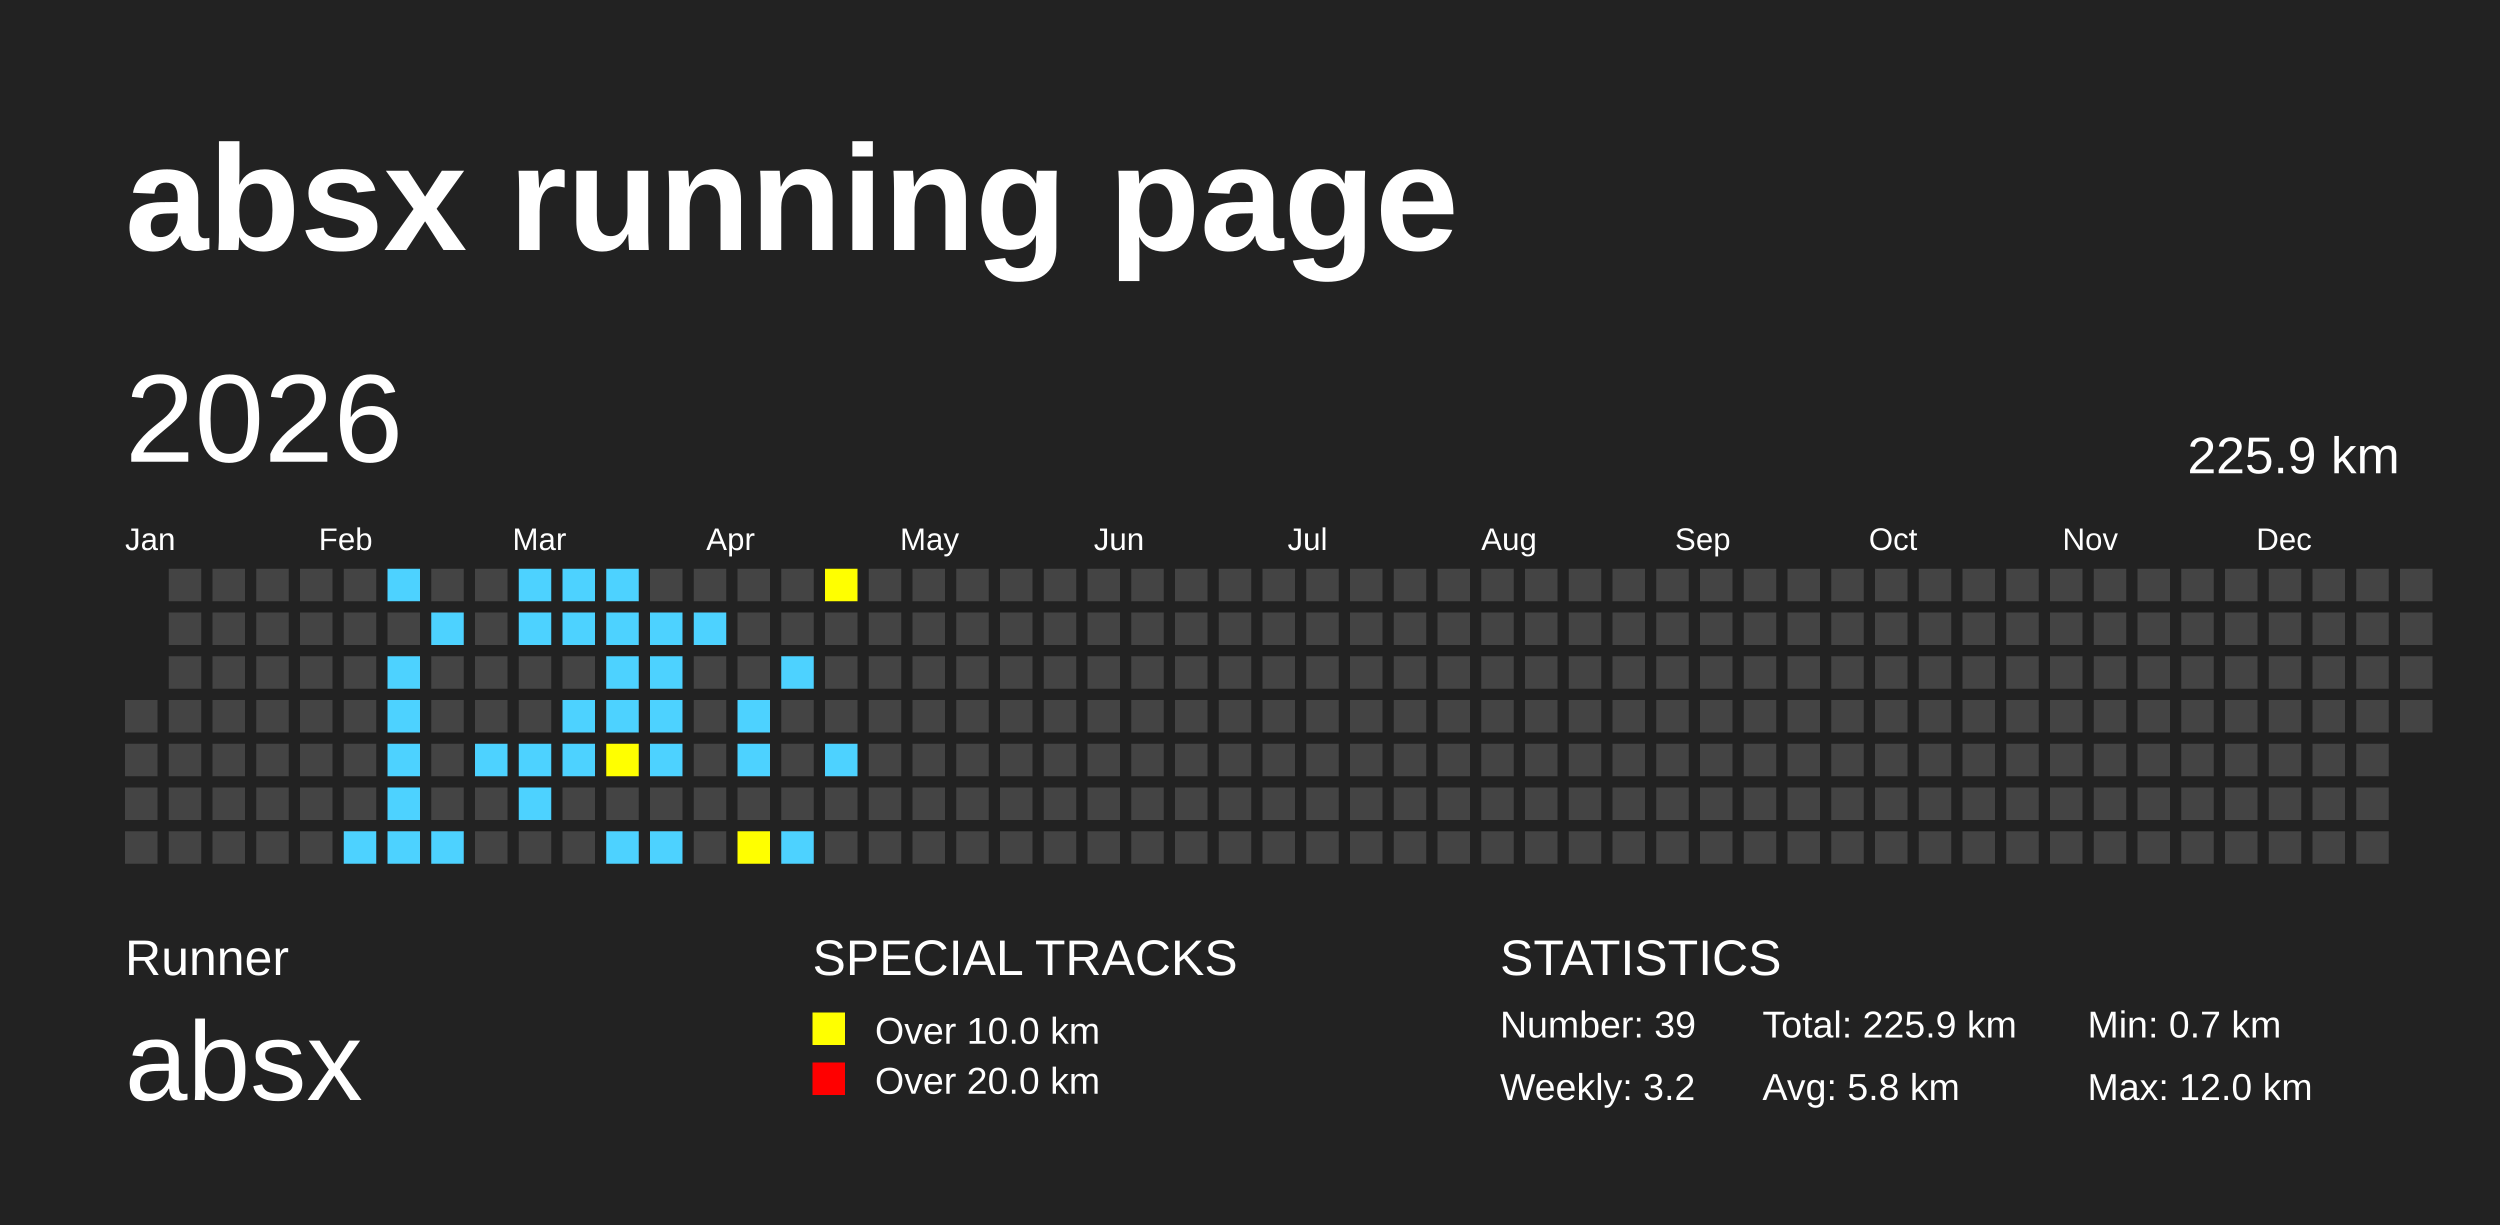
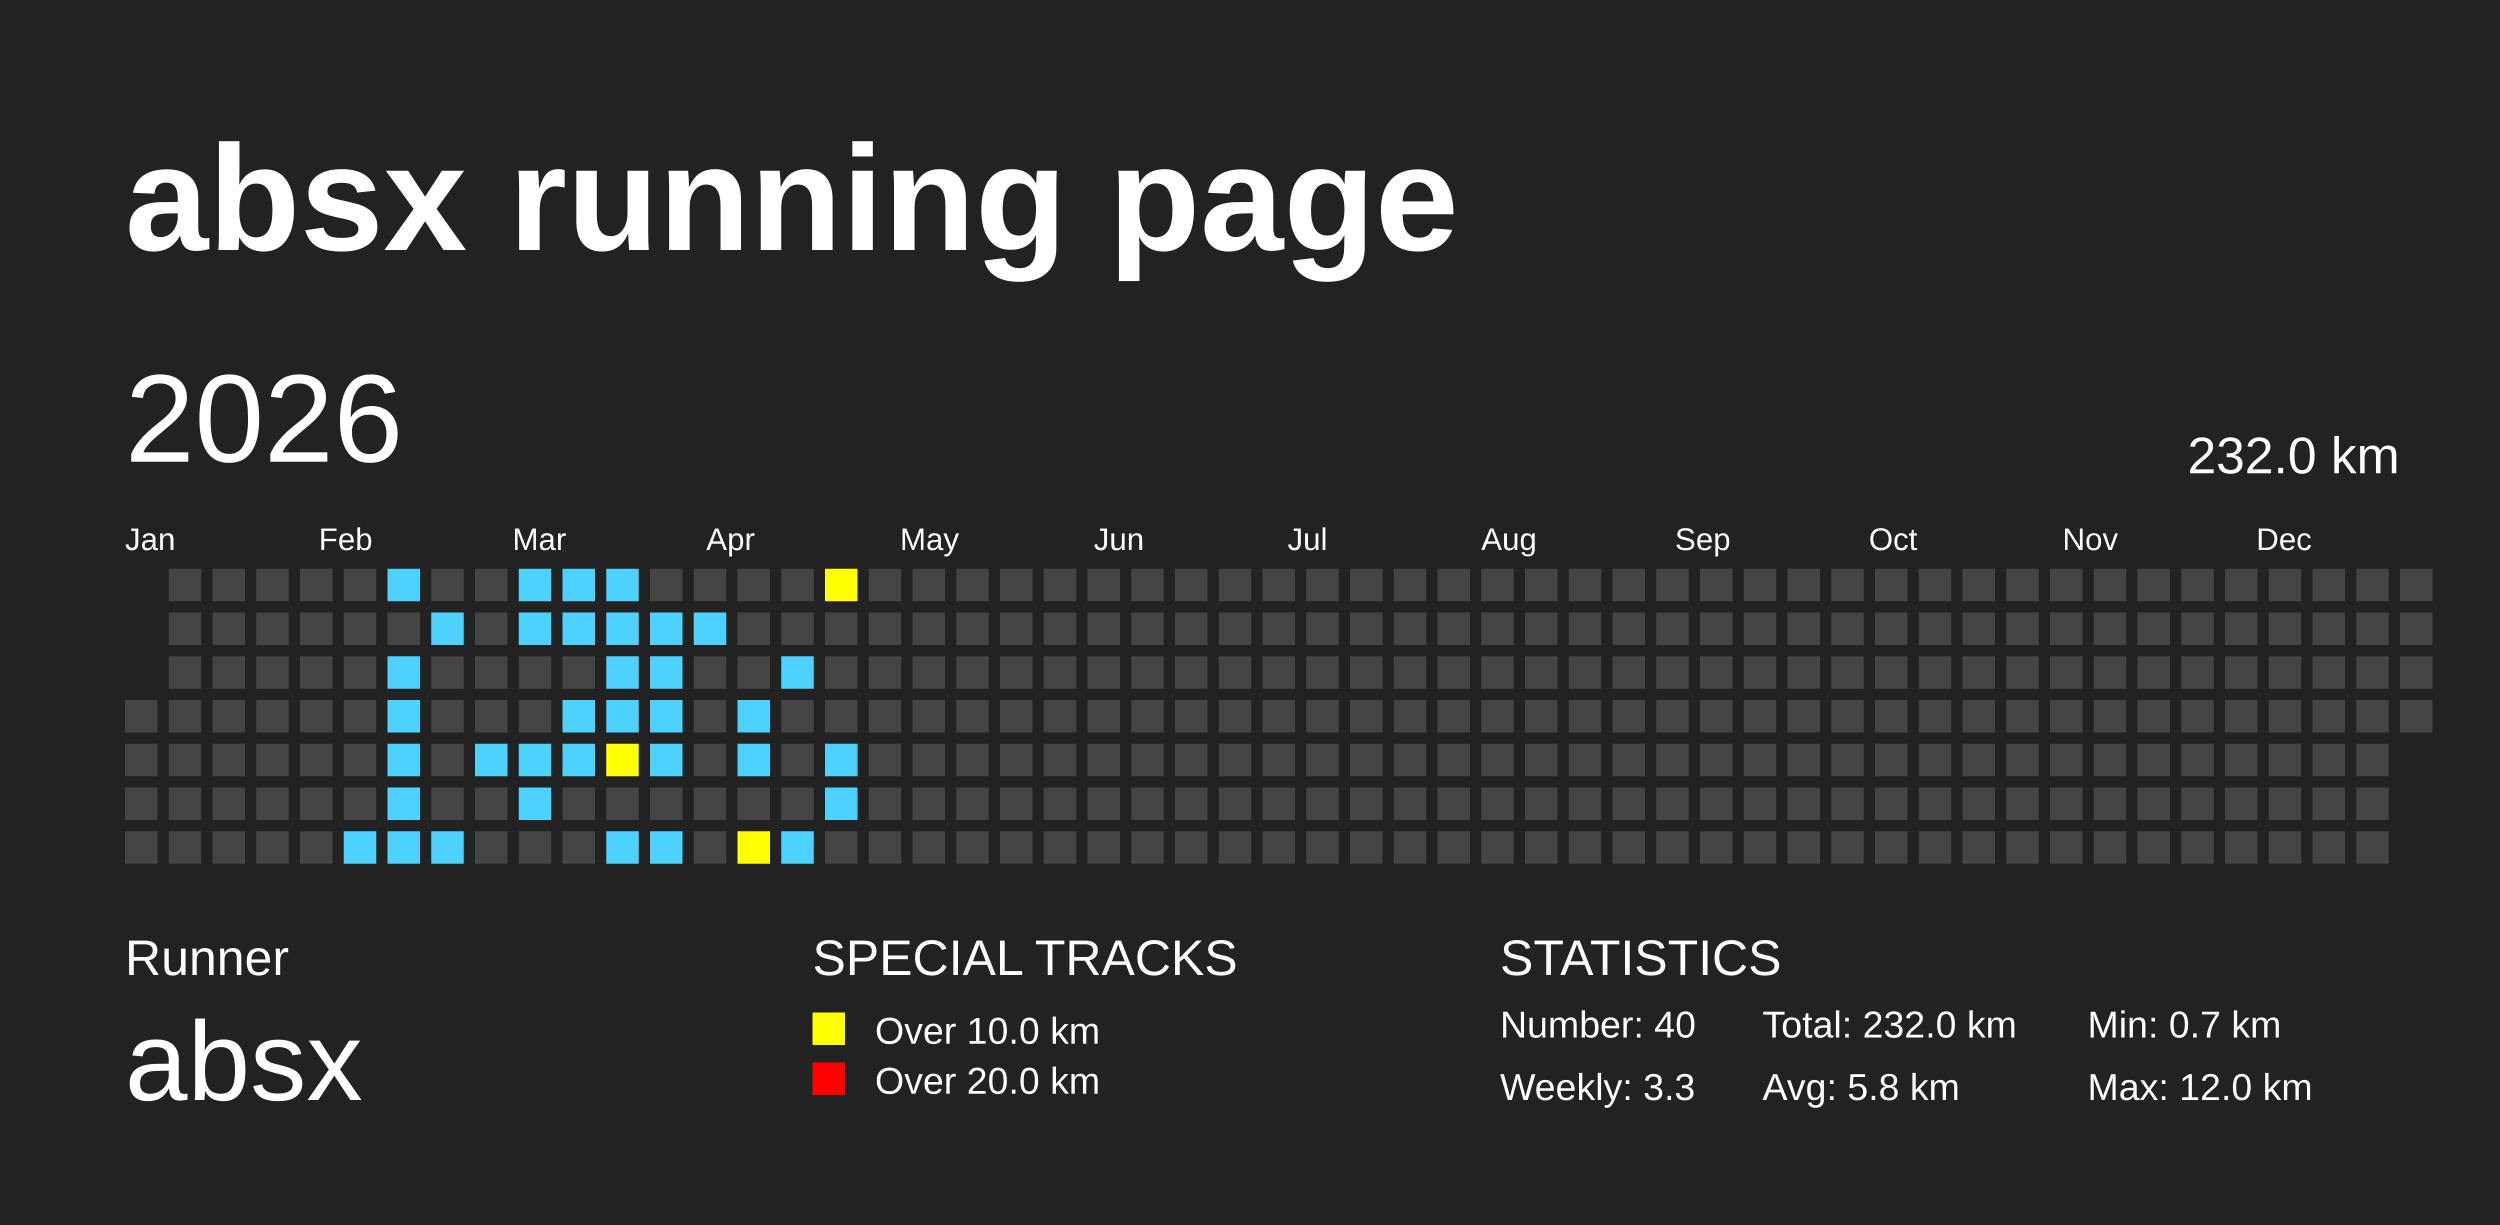
<svg xmlns="http://www.w3.org/2000/svg" baseProfile="full" height="98mm" version="1.1" viewBox="0,0,200,98" width="200mm">
  <defs />
  <rect fill="#222222" height="98" width="200" x="0" y="0" />
  <text fill="#FFFFFF" style="font-size:12px; font-family:Arial; font-weight:bold;" x="10" y="20">absx running page</text>
  <text fill="#FFFFFF" style="font-size:4px; font-family:Arial" x="10" y="78">Runner</text>
  <text fill="#FFFFFF" style="font-size:9px; font-family:Arial" x="10" y="88">absx</text>
  <text fill="#FFFFFF" style="font-size:4px; font-family:Arial" x="65" y="78">SPECIAL TRACKS</text>
  <rect fill="yellow" height="2.6" width="2.6" x="65" y="81" />
  <text fill="#FFFFFF" style="font-size:3px; font-family:Arial" x="70" y="83.5">Over 10.0 km</text>
  <rect fill="red" height="2.6" width="2.6" x="65" y="85" />
  <text fill="#FFFFFF" style="font-size:3px; font-family:Arial" x="70" y="87.5">Over 20.0 km</text>
  <text fill="#FFFFFF" style="font-size:4px; font-family:Arial" x="120" y="78">STATISTICS</text>
-   <text fill="#FFFFFF" style="font-size:3px; font-family:Arial" x="120" y="83">Number: 39</text>
-   <text fill="#FFFFFF" style="font-size:3px; font-family:Arial" x="120" y="88">Weekly: 3.2</text>
-   <text fill="#FFFFFF" style="font-size:3px; font-family:Arial" x="141" y="83">Total: 225.9 km</text>
+   <text fill="#FFFFFF" style="font-size:3px; font-family:Arial" x="120" y="83">Number: 40</text>
+   <text fill="#FFFFFF" style="font-size:3px; font-family:Arial" x="120" y="88">Weekly: 3.3</text>
+   <text fill="#FFFFFF" style="font-size:3px; font-family:Arial" x="141" y="83">Total: 232.0 km</text>
  <text fill="#FFFFFF" style="font-size:3px; font-family:Arial" x="141" y="88">Avg: 5.8 km</text>
  <text fill="#FFFFFF" style="font-size:3px; font-family:Arial" x="167" y="83">Min: 0.7 km</text>
  <text fill="#FFFFFF" style="font-size:3px; font-family:Arial" x="167" y="88">Max: 12.0 km</text>
  <text dominant-baseline="hanging" fill="#FFFFFF" style="font-size:10.0px; font-family:Arial;" x="10" y="30">2026</text>
-   <text dominant-baseline="hanging" fill="#FFFFFF" style="font-size:4.125px; font-family:Arial;" x="175" y="35">225.9 km</text>
+   <text dominant-baseline="hanging" fill="#FFFFFF" style="font-size:4.125px; font-family:Arial;" x="175" y="35">232.0 km</text>
  <text fill="#FFFFFF" style="font-size:2.5px; font-family:Arial" x="10.0" y="44">Jan</text>
  <text fill="#FFFFFF" style="font-size:2.5px; font-family:Arial" x="25.5" y="44">Feb</text>
  <text fill="#FFFFFF" style="font-size:2.5px; font-family:Arial" x="41.0" y="44">Mar</text>
  <text fill="#FFFFFF" style="font-size:2.5px; font-family:Arial" x="56.5" y="44">Apr</text>
  <text fill="#FFFFFF" style="font-size:2.5px; font-family:Arial" x="72.0" y="44">May</text>
  <text fill="#FFFFFF" style="font-size:2.5px; font-family:Arial" x="87.5" y="44">Jun</text>
  <text fill="#FFFFFF" style="font-size:2.5px; font-family:Arial" x="103.0" y="44">Jul</text>
  <text fill="#FFFFFF" style="font-size:2.5px; font-family:Arial" x="118.5" y="44">Aug</text>
  <text fill="#FFFFFF" style="font-size:2.5px; font-family:Arial" x="134.0" y="44">Sep</text>
  <text fill="#FFFFFF" style="font-size:2.5px; font-family:Arial" x="149.5" y="44">Oct</text>
  <text fill="#FFFFFF" style="font-size:2.5px; font-family:Arial" x="165.0" y="44">Nov</text>
  <text fill="#FFFFFF" style="font-size:2.5px; font-family:Arial" x="180.5" y="44">Dec</text>
  <rect fill="#444444" height="2.6" width="2.6" x="10.0" y="56.0" />
  <rect fill="#444444" height="2.6" width="2.6" x="10.0" y="59.5" />
  <rect fill="#444444" height="2.6" width="2.6" x="10.0" y="63.0" />
  <rect fill="#444444" height="2.6" width="2.6" x="10.0" y="66.5" />
  <rect fill="#444444" height="2.6" width="2.6" x="13.5" y="45.5" />
  <rect fill="#444444" height="2.6" width="2.6" x="13.5" y="49.0" />
  <rect fill="#444444" height="2.6" width="2.6" x="13.5" y="52.5" />
  <rect fill="#444444" height="2.6" width="2.6" x="13.5" y="56.0" />
  <rect fill="#444444" height="2.6" width="2.6" x="13.5" y="59.5" />
  <rect fill="#444444" height="2.6" width="2.6" x="13.5" y="63.0" />
  <rect fill="#444444" height="2.6" width="2.6" x="13.5" y="66.5" />
  <rect fill="#444444" height="2.6" width="2.6" x="17.0" y="45.5" />
  <rect fill="#444444" height="2.6" width="2.6" x="17.0" y="49.0" />
  <rect fill="#444444" height="2.6" width="2.6" x="17.0" y="52.5" />
  <rect fill="#444444" height="2.6" width="2.6" x="17.0" y="56.0" />
  <rect fill="#444444" height="2.6" width="2.6" x="17.0" y="59.5" />
  <rect fill="#444444" height="2.6" width="2.6" x="17.0" y="63.0" />
  <rect fill="#444444" height="2.6" width="2.6" x="17.0" y="66.5" />
  <rect fill="#444444" height="2.6" width="2.6" x="20.5" y="45.5" />
  <rect fill="#444444" height="2.6" width="2.6" x="20.5" y="49.0" />
  <rect fill="#444444" height="2.6" width="2.6" x="20.5" y="52.5" />
  <rect fill="#444444" height="2.6" width="2.6" x="20.5" y="56.0" />
  <rect fill="#444444" height="2.6" width="2.6" x="20.5" y="59.5" />
  <rect fill="#444444" height="2.6" width="2.6" x="20.5" y="63.0" />
  <rect fill="#444444" height="2.6" width="2.6" x="20.5" y="66.5" />
  <rect fill="#444444" height="2.6" width="2.6" x="24.0" y="45.5" />
  <rect fill="#444444" height="2.6" width="2.6" x="24.0" y="49.0" />
  <rect fill="#444444" height="2.6" width="2.6" x="24.0" y="52.5" />
  <rect fill="#444444" height="2.6" width="2.6" x="24.0" y="56.0" />
  <rect fill="#444444" height="2.6" width="2.6" x="24.0" y="59.5" />
  <rect fill="#444444" height="2.6" width="2.6" x="24.0" y="63.0" />
  <rect fill="#444444" height="2.6" width="2.6" x="24.0" y="66.5" />
  <rect fill="#444444" height="2.6" width="2.6" x="27.5" y="45.5" />
  <rect fill="#444444" height="2.6" width="2.6" x="27.5" y="49.0" />
  <rect fill="#444444" height="2.6" width="2.6" x="27.5" y="52.5" />
  <rect fill="#444444" height="2.6" width="2.6" x="27.5" y="56.0" />
  <rect fill="#444444" height="2.6" width="2.6" x="27.5" y="59.5" />
  <rect fill="#444444" height="2.6" width="2.6" x="27.5" y="63.0" />
  <rect fill="#4DD2FF" height="2.6" width="2.6" x="27.5" y="66.5" />
  <rect fill="#4DD2FF" height="2.6" width="2.6" x="31.0" y="45.5" />
  <rect fill="#444444" height="2.6" width="2.6" x="31.0" y="49.0" />
  <rect fill="#4DD2FF" height="2.6" width="2.6" x="31.0" y="52.5" />
  <rect fill="#4DD2FF" height="2.6" width="2.6" x="31.0" y="56.0" />
  <rect fill="#4DD2FF" height="2.6" width="2.6" x="31.0" y="59.5" />
  <rect fill="#4DD2FF" height="2.6" width="2.6" x="31.0" y="63.0" />
  <rect fill="#4DD2FF" height="2.6" width="2.6" x="31.0" y="66.5" />
  <rect fill="#444444" height="2.6" width="2.6" x="34.5" y="45.5" />
  <rect fill="#4DD2FF" height="2.6" width="2.6" x="34.5" y="49.0" />
  <rect fill="#444444" height="2.6" width="2.6" x="34.5" y="52.5" />
  <rect fill="#444444" height="2.6" width="2.6" x="34.5" y="56.0" />
  <rect fill="#444444" height="2.6" width="2.6" x="34.5" y="59.5" />
  <rect fill="#444444" height="2.6" width="2.6" x="34.5" y="63.0" />
  <rect fill="#4DD2FF" height="2.6" width="2.6" x="34.5" y="66.5" />
  <rect fill="#444444" height="2.6" width="2.6" x="38.0" y="45.5" />
  <rect fill="#444444" height="2.6" width="2.6" x="38.0" y="49.0" />
  <rect fill="#444444" height="2.6" width="2.6" x="38.0" y="52.5" />
  <rect fill="#444444" height="2.6" width="2.6" x="38.0" y="56.0" />
  <rect fill="#4DD2FF" height="2.6" width="2.6" x="38.0" y="59.5" />
  <rect fill="#444444" height="2.6" width="2.6" x="38.0" y="63.0" />
  <rect fill="#444444" height="2.6" width="2.6" x="38.0" y="66.5" />
  <rect fill="#4DD2FF" height="2.6" width="2.6" x="41.5" y="45.5" />
  <rect fill="#4DD2FF" height="2.6" width="2.6" x="41.5" y="49.0" />
  <rect fill="#444444" height="2.6" width="2.6" x="41.5" y="52.5" />
  <rect fill="#444444" height="2.6" width="2.6" x="41.5" y="56.0" />
  <rect fill="#4DD2FF" height="2.6" width="2.6" x="41.5" y="59.5" />
  <rect fill="#4DD2FF" height="2.6" width="2.6" x="41.5" y="63.0" />
  <rect fill="#444444" height="2.6" width="2.6" x="41.5" y="66.5" />
  <rect fill="#4DD2FF" height="2.6" width="2.6" x="45.0" y="45.5" />
  <rect fill="#4DD2FF" height="2.6" width="2.6" x="45.0" y="49.0" />
  <rect fill="#444444" height="2.6" width="2.6" x="45.0" y="52.5" />
  <rect fill="#4DD2FF" height="2.6" width="2.6" x="45.0" y="56.0" />
  <rect fill="#4DD2FF" height="2.6" width="2.6" x="45.0" y="59.5" />
  <rect fill="#444444" height="2.6" width="2.6" x="45.0" y="63.0" />
  <rect fill="#444444" height="2.6" width="2.6" x="45.0" y="66.5" />
  <rect fill="#4DD2FF" height="2.6" width="2.6" x="48.5" y="45.5" />
  <rect fill="#4DD2FF" height="2.6" width="2.6" x="48.5" y="49.0" />
  <rect fill="#4DD2FF" height="2.6" width="2.6" x="48.5" y="52.5" />
  <rect fill="#4DD2FF" height="2.6" width="2.6" x="48.5" y="56.0" />
  <rect fill="yellow" height="2.6" width="2.6" x="48.5" y="59.5" />
  <rect fill="#444444" height="2.6" width="2.6" x="48.5" y="63.0" />
  <rect fill="#4DD2FF" height="2.6" width="2.6" x="48.5" y="66.5" />
  <rect fill="#444444" height="2.6" width="2.6" x="52.0" y="45.5" />
  <rect fill="#4DD2FF" height="2.6" width="2.6" x="52.0" y="49.0" />
  <rect fill="#4DD2FF" height="2.6" width="2.6" x="52.0" y="52.5" />
  <rect fill="#4DD2FF" height="2.6" width="2.6" x="52.0" y="56.0" />
  <rect fill="#4DD2FF" height="2.6" width="2.6" x="52.0" y="59.5" />
  <rect fill="#444444" height="2.6" width="2.6" x="52.0" y="63.0" />
  <rect fill="#4DD2FF" height="2.6" width="2.6" x="52.0" y="66.5" />
  <rect fill="#444444" height="2.6" width="2.6" x="55.5" y="45.5" />
  <rect fill="#4DD2FF" height="2.6" width="2.6" x="55.5" y="49.0" />
  <rect fill="#444444" height="2.6" width="2.6" x="55.5" y="52.5" />
  <rect fill="#444444" height="2.6" width="2.6" x="55.5" y="56.0" />
  <rect fill="#444444" height="2.6" width="2.6" x="55.5" y="59.5" />
  <rect fill="#444444" height="2.6" width="2.6" x="55.5" y="63.0" />
  <rect fill="#444444" height="2.6" width="2.6" x="55.5" y="66.5" />
  <rect fill="#444444" height="2.6" width="2.6" x="59.0" y="45.5" />
  <rect fill="#444444" height="2.6" width="2.6" x="59.0" y="49.0" />
  <rect fill="#444444" height="2.6" width="2.6" x="59.0" y="52.5" />
  <rect fill="#4DD2FF" height="2.6" width="2.6" x="59.0" y="56.0" />
  <rect fill="#4DD2FF" height="2.6" width="2.6" x="59.0" y="59.5" />
  <rect fill="#444444" height="2.6" width="2.6" x="59.0" y="63.0" />
  <rect fill="yellow" height="2.6" width="2.6" x="59.0" y="66.5" />
  <rect fill="#444444" height="2.6" width="2.6" x="62.5" y="45.5" />
  <rect fill="#444444" height="2.6" width="2.6" x="62.5" y="49.0" />
  <rect fill="#4DD2FF" height="2.6" width="2.6" x="62.5" y="52.5" />
  <rect fill="#444444" height="2.6" width="2.6" x="62.5" y="56.0" />
  <rect fill="#444444" height="2.6" width="2.6" x="62.5" y="59.5" />
  <rect fill="#444444" height="2.6" width="2.6" x="62.5" y="63.0" />
  <rect fill="#4DD2FF" height="2.6" width="2.6" x="62.5" y="66.5" />
  <rect fill="yellow" height="2.6" width="2.6" x="66.0" y="45.5" />
  <rect fill="#444444" height="2.6" width="2.6" x="66.0" y="49.0" />
  <rect fill="#444444" height="2.6" width="2.6" x="66.0" y="52.5" />
  <rect fill="#444444" height="2.6" width="2.6" x="66.0" y="56.0" />
  <rect fill="#4DD2FF" height="2.6" width="2.6" x="66.0" y="59.5" />
-   <rect fill="#444444" height="2.6" width="2.6" x="66.0" y="63.0" />
+   <rect fill="#4DD2FF" height="2.6" width="2.6" x="66.0" y="63.0" />
  <rect fill="#444444" height="2.6" width="2.6" x="66.0" y="66.5" />
  <rect fill="#444444" height="2.6" width="2.6" x="69.5" y="45.5" />
  <rect fill="#444444" height="2.6" width="2.6" x="69.5" y="49.0" />
  <rect fill="#444444" height="2.6" width="2.6" x="69.5" y="52.5" />
  <rect fill="#444444" height="2.6" width="2.6" x="69.5" y="56.0" />
  <rect fill="#444444" height="2.6" width="2.6" x="69.5" y="59.5" />
  <rect fill="#444444" height="2.6" width="2.6" x="69.5" y="63.0" />
  <rect fill="#444444" height="2.6" width="2.6" x="69.5" y="66.5" />
  <rect fill="#444444" height="2.6" width="2.6" x="73.0" y="45.5" />
  <rect fill="#444444" height="2.6" width="2.6" x="73.0" y="49.0" />
  <rect fill="#444444" height="2.6" width="2.6" x="73.0" y="52.5" />
  <rect fill="#444444" height="2.6" width="2.6" x="73.0" y="56.0" />
  <rect fill="#444444" height="2.6" width="2.6" x="73.0" y="59.5" />
  <rect fill="#444444" height="2.6" width="2.6" x="73.0" y="63.0" />
  <rect fill="#444444" height="2.6" width="2.6" x="73.0" y="66.5" />
  <rect fill="#444444" height="2.6" width="2.6" x="76.5" y="45.5" />
  <rect fill="#444444" height="2.6" width="2.6" x="76.5" y="49.0" />
  <rect fill="#444444" height="2.6" width="2.6" x="76.5" y="52.5" />
  <rect fill="#444444" height="2.6" width="2.6" x="76.5" y="56.0" />
  <rect fill="#444444" height="2.6" width="2.6" x="76.5" y="59.5" />
  <rect fill="#444444" height="2.6" width="2.6" x="76.5" y="63.0" />
  <rect fill="#444444" height="2.6" width="2.6" x="76.5" y="66.5" />
  <rect fill="#444444" height="2.6" width="2.6" x="80.0" y="45.5" />
  <rect fill="#444444" height="2.6" width="2.6" x="80.0" y="49.0" />
  <rect fill="#444444" height="2.6" width="2.6" x="80.0" y="52.5" />
  <rect fill="#444444" height="2.6" width="2.6" x="80.0" y="56.0" />
  <rect fill="#444444" height="2.6" width="2.6" x="80.0" y="59.5" />
  <rect fill="#444444" height="2.6" width="2.6" x="80.0" y="63.0" />
  <rect fill="#444444" height="2.6" width="2.6" x="80.0" y="66.5" />
  <rect fill="#444444" height="2.6" width="2.6" x="83.5" y="45.5" />
  <rect fill="#444444" height="2.6" width="2.6" x="83.5" y="49.0" />
  <rect fill="#444444" height="2.6" width="2.6" x="83.5" y="52.5" />
  <rect fill="#444444" height="2.6" width="2.6" x="83.5" y="56.0" />
  <rect fill="#444444" height="2.6" width="2.6" x="83.5" y="59.5" />
  <rect fill="#444444" height="2.6" width="2.6" x="83.5" y="63.0" />
  <rect fill="#444444" height="2.6" width="2.6" x="83.5" y="66.5" />
  <rect fill="#444444" height="2.6" width="2.6" x="87.0" y="45.5" />
  <rect fill="#444444" height="2.6" width="2.6" x="87.0" y="49.0" />
  <rect fill="#444444" height="2.6" width="2.6" x="87.0" y="52.5" />
  <rect fill="#444444" height="2.6" width="2.6" x="87.0" y="56.0" />
  <rect fill="#444444" height="2.6" width="2.6" x="87.0" y="59.5" />
  <rect fill="#444444" height="2.6" width="2.6" x="87.0" y="63.0" />
  <rect fill="#444444" height="2.6" width="2.6" x="87.0" y="66.5" />
  <rect fill="#444444" height="2.6" width="2.6" x="90.5" y="45.5" />
  <rect fill="#444444" height="2.6" width="2.6" x="90.5" y="49.0" />
  <rect fill="#444444" height="2.6" width="2.6" x="90.5" y="52.5" />
  <rect fill="#444444" height="2.6" width="2.6" x="90.5" y="56.0" />
  <rect fill="#444444" height="2.6" width="2.6" x="90.5" y="59.5" />
  <rect fill="#444444" height="2.6" width="2.6" x="90.5" y="63.0" />
  <rect fill="#444444" height="2.6" width="2.6" x="90.5" y="66.5" />
  <rect fill="#444444" height="2.6" width="2.6" x="94.0" y="45.5" />
  <rect fill="#444444" height="2.6" width="2.6" x="94.0" y="49.0" />
  <rect fill="#444444" height="2.6" width="2.6" x="94.0" y="52.5" />
  <rect fill="#444444" height="2.6" width="2.6" x="94.0" y="56.0" />
  <rect fill="#444444" height="2.6" width="2.6" x="94.0" y="59.5" />
  <rect fill="#444444" height="2.6" width="2.6" x="94.0" y="63.0" />
  <rect fill="#444444" height="2.6" width="2.6" x="94.0" y="66.5" />
  <rect fill="#444444" height="2.6" width="2.6" x="97.5" y="45.5" />
  <rect fill="#444444" height="2.6" width="2.6" x="97.5" y="49.0" />
  <rect fill="#444444" height="2.6" width="2.6" x="97.5" y="52.5" />
  <rect fill="#444444" height="2.6" width="2.6" x="97.5" y="56.0" />
  <rect fill="#444444" height="2.6" width="2.6" x="97.5" y="59.5" />
  <rect fill="#444444" height="2.6" width="2.6" x="97.5" y="63.0" />
  <rect fill="#444444" height="2.6" width="2.6" x="97.5" y="66.5" />
  <rect fill="#444444" height="2.6" width="2.6" x="101.0" y="45.5" />
  <rect fill="#444444" height="2.6" width="2.6" x="101.0" y="49.0" />
  <rect fill="#444444" height="2.6" width="2.6" x="101.0" y="52.5" />
  <rect fill="#444444" height="2.6" width="2.6" x="101.0" y="56.0" />
  <rect fill="#444444" height="2.6" width="2.6" x="101.0" y="59.5" />
  <rect fill="#444444" height="2.6" width="2.6" x="101.0" y="63.0" />
  <rect fill="#444444" height="2.6" width="2.6" x="101.0" y="66.5" />
  <rect fill="#444444" height="2.6" width="2.6" x="104.5" y="45.5" />
  <rect fill="#444444" height="2.6" width="2.6" x="104.5" y="49.0" />
  <rect fill="#444444" height="2.6" width="2.6" x="104.5" y="52.5" />
  <rect fill="#444444" height="2.6" width="2.6" x="104.5" y="56.0" />
  <rect fill="#444444" height="2.6" width="2.6" x="104.5" y="59.5" />
  <rect fill="#444444" height="2.6" width="2.6" x="104.5" y="63.0" />
  <rect fill="#444444" height="2.6" width="2.6" x="104.5" y="66.5" />
  <rect fill="#444444" height="2.6" width="2.6" x="108.0" y="45.5" />
  <rect fill="#444444" height="2.6" width="2.6" x="108.0" y="49.0" />
  <rect fill="#444444" height="2.6" width="2.6" x="108.0" y="52.5" />
  <rect fill="#444444" height="2.6" width="2.6" x="108.0" y="56.0" />
  <rect fill="#444444" height="2.6" width="2.6" x="108.0" y="59.5" />
  <rect fill="#444444" height="2.6" width="2.6" x="108.0" y="63.0" />
  <rect fill="#444444" height="2.6" width="2.6" x="108.0" y="66.5" />
  <rect fill="#444444" height="2.6" width="2.6" x="111.5" y="45.5" />
  <rect fill="#444444" height="2.6" width="2.6" x="111.5" y="49.0" />
  <rect fill="#444444" height="2.6" width="2.6" x="111.5" y="52.5" />
  <rect fill="#444444" height="2.6" width="2.6" x="111.5" y="56.0" />
  <rect fill="#444444" height="2.6" width="2.6" x="111.5" y="59.5" />
  <rect fill="#444444" height="2.6" width="2.6" x="111.5" y="63.0" />
  <rect fill="#444444" height="2.6" width="2.6" x="111.5" y="66.5" />
  <rect fill="#444444" height="2.6" width="2.6" x="115.0" y="45.5" />
  <rect fill="#444444" height="2.6" width="2.6" x="115.0" y="49.0" />
  <rect fill="#444444" height="2.6" width="2.6" x="115.0" y="52.5" />
  <rect fill="#444444" height="2.6" width="2.6" x="115.0" y="56.0" />
  <rect fill="#444444" height="2.6" width="2.6" x="115.0" y="59.5" />
  <rect fill="#444444" height="2.6" width="2.6" x="115.0" y="63.0" />
  <rect fill="#444444" height="2.6" width="2.6" x="115.0" y="66.5" />
  <rect fill="#444444" height="2.6" width="2.6" x="118.5" y="45.5" />
  <rect fill="#444444" height="2.6" width="2.6" x="118.5" y="49.0" />
  <rect fill="#444444" height="2.6" width="2.6" x="118.5" y="52.5" />
  <rect fill="#444444" height="2.6" width="2.6" x="118.5" y="56.0" />
  <rect fill="#444444" height="2.6" width="2.6" x="118.5" y="59.5" />
  <rect fill="#444444" height="2.6" width="2.6" x="118.5" y="63.0" />
  <rect fill="#444444" height="2.6" width="2.6" x="118.5" y="66.5" />
  <rect fill="#444444" height="2.6" width="2.6" x="122.0" y="45.5" />
  <rect fill="#444444" height="2.6" width="2.6" x="122.0" y="49.0" />
  <rect fill="#444444" height="2.6" width="2.6" x="122.0" y="52.5" />
  <rect fill="#444444" height="2.6" width="2.6" x="122.0" y="56.0" />
  <rect fill="#444444" height="2.6" width="2.6" x="122.0" y="59.5" />
  <rect fill="#444444" height="2.6" width="2.6" x="122.0" y="63.0" />
  <rect fill="#444444" height="2.6" width="2.6" x="122.0" y="66.5" />
  <rect fill="#444444" height="2.6" width="2.6" x="125.5" y="45.5" />
  <rect fill="#444444" height="2.6" width="2.6" x="125.5" y="49.0" />
  <rect fill="#444444" height="2.6" width="2.6" x="125.5" y="52.5" />
  <rect fill="#444444" height="2.6" width="2.6" x="125.5" y="56.0" />
  <rect fill="#444444" height="2.6" width="2.6" x="125.5" y="59.5" />
  <rect fill="#444444" height="2.6" width="2.6" x="125.5" y="63.0" />
  <rect fill="#444444" height="2.6" width="2.6" x="125.5" y="66.5" />
  <rect fill="#444444" height="2.6" width="2.6" x="129.0" y="45.5" />
  <rect fill="#444444" height="2.6" width="2.6" x="129.0" y="49.0" />
  <rect fill="#444444" height="2.6" width="2.6" x="129.0" y="52.5" />
  <rect fill="#444444" height="2.6" width="2.6" x="129.0" y="56.0" />
  <rect fill="#444444" height="2.6" width="2.6" x="129.0" y="59.5" />
  <rect fill="#444444" height="2.6" width="2.6" x="129.0" y="63.0" />
  <rect fill="#444444" height="2.6" width="2.6" x="129.0" y="66.5" />
  <rect fill="#444444" height="2.6" width="2.6" x="132.5" y="45.5" />
  <rect fill="#444444" height="2.6" width="2.6" x="132.5" y="49.0" />
  <rect fill="#444444" height="2.6" width="2.6" x="132.5" y="52.5" />
  <rect fill="#444444" height="2.6" width="2.6" x="132.5" y="56.0" />
  <rect fill="#444444" height="2.6" width="2.6" x="132.5" y="59.5" />
  <rect fill="#444444" height="2.6" width="2.6" x="132.5" y="63.0" />
  <rect fill="#444444" height="2.6" width="2.6" x="132.5" y="66.5" />
  <rect fill="#444444" height="2.6" width="2.6" x="136.0" y="45.5" />
  <rect fill="#444444" height="2.6" width="2.6" x="136.0" y="49.0" />
  <rect fill="#444444" height="2.6" width="2.6" x="136.0" y="52.5" />
  <rect fill="#444444" height="2.6" width="2.6" x="136.0" y="56.0" />
  <rect fill="#444444" height="2.6" width="2.6" x="136.0" y="59.5" />
  <rect fill="#444444" height="2.6" width="2.6" x="136.0" y="63.0" />
  <rect fill="#444444" height="2.6" width="2.6" x="136.0" y="66.5" />
  <rect fill="#444444" height="2.6" width="2.6" x="139.5" y="45.5" />
  <rect fill="#444444" height="2.6" width="2.6" x="139.5" y="49.0" />
  <rect fill="#444444" height="2.6" width="2.6" x="139.5" y="52.5" />
  <rect fill="#444444" height="2.6" width="2.6" x="139.5" y="56.0" />
  <rect fill="#444444" height="2.6" width="2.6" x="139.5" y="59.5" />
  <rect fill="#444444" height="2.6" width="2.6" x="139.5" y="63.0" />
  <rect fill="#444444" height="2.6" width="2.6" x="139.5" y="66.5" />
  <rect fill="#444444" height="2.6" width="2.6" x="143.0" y="45.5" />
  <rect fill="#444444" height="2.6" width="2.6" x="143.0" y="49.0" />
  <rect fill="#444444" height="2.6" width="2.6" x="143.0" y="52.5" />
  <rect fill="#444444" height="2.6" width="2.6" x="143.0" y="56.0" />
  <rect fill="#444444" height="2.6" width="2.6" x="143.0" y="59.5" />
  <rect fill="#444444" height="2.6" width="2.6" x="143.0" y="63.0" />
  <rect fill="#444444" height="2.6" width="2.6" x="143.0" y="66.5" />
  <rect fill="#444444" height="2.6" width="2.6" x="146.5" y="45.5" />
  <rect fill="#444444" height="2.6" width="2.6" x="146.5" y="49.0" />
  <rect fill="#444444" height="2.6" width="2.6" x="146.5" y="52.5" />
  <rect fill="#444444" height="2.6" width="2.6" x="146.5" y="56.0" />
  <rect fill="#444444" height="2.6" width="2.6" x="146.5" y="59.5" />
  <rect fill="#444444" height="2.6" width="2.6" x="146.5" y="63.0" />
  <rect fill="#444444" height="2.6" width="2.6" x="146.5" y="66.5" />
  <rect fill="#444444" height="2.6" width="2.6" x="150.0" y="45.5" />
  <rect fill="#444444" height="2.6" width="2.6" x="150.0" y="49.0" />
  <rect fill="#444444" height="2.6" width="2.6" x="150.0" y="52.5" />
  <rect fill="#444444" height="2.6" width="2.6" x="150.0" y="56.0" />
  <rect fill="#444444" height="2.6" width="2.6" x="150.0" y="59.5" />
  <rect fill="#444444" height="2.6" width="2.6" x="150.0" y="63.0" />
  <rect fill="#444444" height="2.6" width="2.6" x="150.0" y="66.5" />
  <rect fill="#444444" height="2.6" width="2.6" x="153.5" y="45.5" />
  <rect fill="#444444" height="2.6" width="2.6" x="153.5" y="49.0" />
  <rect fill="#444444" height="2.6" width="2.6" x="153.5" y="52.5" />
  <rect fill="#444444" height="2.6" width="2.6" x="153.5" y="56.0" />
  <rect fill="#444444" height="2.6" width="2.6" x="153.5" y="59.5" />
  <rect fill="#444444" height="2.6" width="2.6" x="153.5" y="63.0" />
  <rect fill="#444444" height="2.6" width="2.6" x="153.5" y="66.5" />
  <rect fill="#444444" height="2.6" width="2.6" x="157.0" y="45.5" />
  <rect fill="#444444" height="2.6" width="2.6" x="157.0" y="49.0" />
  <rect fill="#444444" height="2.6" width="2.6" x="157.0" y="52.5" />
  <rect fill="#444444" height="2.6" width="2.6" x="157.0" y="56.0" />
  <rect fill="#444444" height="2.6" width="2.6" x="157.0" y="59.5" />
  <rect fill="#444444" height="2.6" width="2.6" x="157.0" y="63.0" />
  <rect fill="#444444" height="2.6" width="2.6" x="157.0" y="66.5" />
  <rect fill="#444444" height="2.6" width="2.6" x="160.5" y="45.5" />
  <rect fill="#444444" height="2.6" width="2.6" x="160.5" y="49.0" />
  <rect fill="#444444" height="2.6" width="2.6" x="160.5" y="52.5" />
  <rect fill="#444444" height="2.6" width="2.6" x="160.5" y="56.0" />
  <rect fill="#444444" height="2.6" width="2.6" x="160.5" y="59.5" />
  <rect fill="#444444" height="2.6" width="2.6" x="160.5" y="63.0" />
  <rect fill="#444444" height="2.6" width="2.6" x="160.5" y="66.5" />
  <rect fill="#444444" height="2.6" width="2.6" x="164.0" y="45.5" />
  <rect fill="#444444" height="2.6" width="2.6" x="164.0" y="49.0" />
  <rect fill="#444444" height="2.6" width="2.6" x="164.0" y="52.5" />
  <rect fill="#444444" height="2.6" width="2.6" x="164.0" y="56.0" />
  <rect fill="#444444" height="2.6" width="2.6" x="164.0" y="59.5" />
  <rect fill="#444444" height="2.6" width="2.6" x="164.0" y="63.0" />
  <rect fill="#444444" height="2.6" width="2.6" x="164.0" y="66.5" />
  <rect fill="#444444" height="2.6" width="2.6" x="167.5" y="45.5" />
  <rect fill="#444444" height="2.6" width="2.6" x="167.5" y="49.0" />
  <rect fill="#444444" height="2.6" width="2.6" x="167.5" y="52.5" />
  <rect fill="#444444" height="2.6" width="2.6" x="167.5" y="56.0" />
  <rect fill="#444444" height="2.6" width="2.6" x="167.5" y="59.5" />
  <rect fill="#444444" height="2.6" width="2.6" x="167.5" y="63.0" />
  <rect fill="#444444" height="2.6" width="2.6" x="167.5" y="66.5" />
  <rect fill="#444444" height="2.6" width="2.6" x="171.0" y="45.5" />
  <rect fill="#444444" height="2.6" width="2.6" x="171.0" y="49.0" />
  <rect fill="#444444" height="2.6" width="2.6" x="171.0" y="52.5" />
  <rect fill="#444444" height="2.6" width="2.6" x="171.0" y="56.0" />
  <rect fill="#444444" height="2.6" width="2.6" x="171.0" y="59.5" />
  <rect fill="#444444" height="2.6" width="2.6" x="171.0" y="63.0" />
  <rect fill="#444444" height="2.6" width="2.6" x="171.0" y="66.5" />
  <rect fill="#444444" height="2.6" width="2.6" x="174.5" y="45.5" />
  <rect fill="#444444" height="2.6" width="2.6" x="174.5" y="49.0" />
  <rect fill="#444444" height="2.6" width="2.6" x="174.5" y="52.5" />
  <rect fill="#444444" height="2.6" width="2.6" x="174.5" y="56.0" />
  <rect fill="#444444" height="2.6" width="2.6" x="174.5" y="59.5" />
  <rect fill="#444444" height="2.6" width="2.6" x="174.5" y="63.0" />
  <rect fill="#444444" height="2.6" width="2.6" x="174.5" y="66.5" />
  <rect fill="#444444" height="2.6" width="2.6" x="178.0" y="45.5" />
  <rect fill="#444444" height="2.6" width="2.6" x="178.0" y="49.0" />
  <rect fill="#444444" height="2.6" width="2.6" x="178.0" y="52.5" />
  <rect fill="#444444" height="2.6" width="2.6" x="178.0" y="56.0" />
  <rect fill="#444444" height="2.6" width="2.6" x="178.0" y="59.5" />
  <rect fill="#444444" height="2.6" width="2.6" x="178.0" y="63.0" />
  <rect fill="#444444" height="2.6" width="2.6" x="178.0" y="66.5" />
  <rect fill="#444444" height="2.6" width="2.6" x="181.5" y="45.5" />
  <rect fill="#444444" height="2.6" width="2.6" x="181.5" y="49.0" />
  <rect fill="#444444" height="2.6" width="2.6" x="181.5" y="52.5" />
  <rect fill="#444444" height="2.6" width="2.6" x="181.5" y="56.0" />
  <rect fill="#444444" height="2.6" width="2.6" x="181.5" y="59.5" />
  <rect fill="#444444" height="2.6" width="2.6" x="181.5" y="63.0" />
  <rect fill="#444444" height="2.6" width="2.6" x="181.5" y="66.5" />
  <rect fill="#444444" height="2.6" width="2.6" x="185.0" y="45.5" />
  <rect fill="#444444" height="2.6" width="2.6" x="185.0" y="49.0" />
  <rect fill="#444444" height="2.6" width="2.6" x="185.0" y="52.5" />
  <rect fill="#444444" height="2.6" width="2.6" x="185.0" y="56.0" />
  <rect fill="#444444" height="2.6" width="2.6" x="185.0" y="59.5" />
  <rect fill="#444444" height="2.6" width="2.6" x="185.0" y="63.0" />
  <rect fill="#444444" height="2.6" width="2.6" x="185.0" y="66.5" />
  <rect fill="#444444" height="2.6" width="2.6" x="188.5" y="45.5" />
  <rect fill="#444444" height="2.6" width="2.6" x="188.5" y="49.0" />
  <rect fill="#444444" height="2.6" width="2.6" x="188.5" y="52.5" />
  <rect fill="#444444" height="2.6" width="2.6" x="188.5" y="56.0" />
  <rect fill="#444444" height="2.6" width="2.6" x="188.5" y="59.5" />
  <rect fill="#444444" height="2.6" width="2.6" x="188.5" y="63.0" />
  <rect fill="#444444" height="2.6" width="2.6" x="188.5" y="66.5" />
  <rect fill="#444444" height="2.6" width="2.6" x="192.0" y="45.5" />
  <rect fill="#444444" height="2.6" width="2.6" x="192.0" y="49.0" />
  <rect fill="#444444" height="2.6" width="2.6" x="192.0" y="52.5" />
  <rect fill="#444444" height="2.6" width="2.6" x="192.0" y="56.0" />
</svg>
